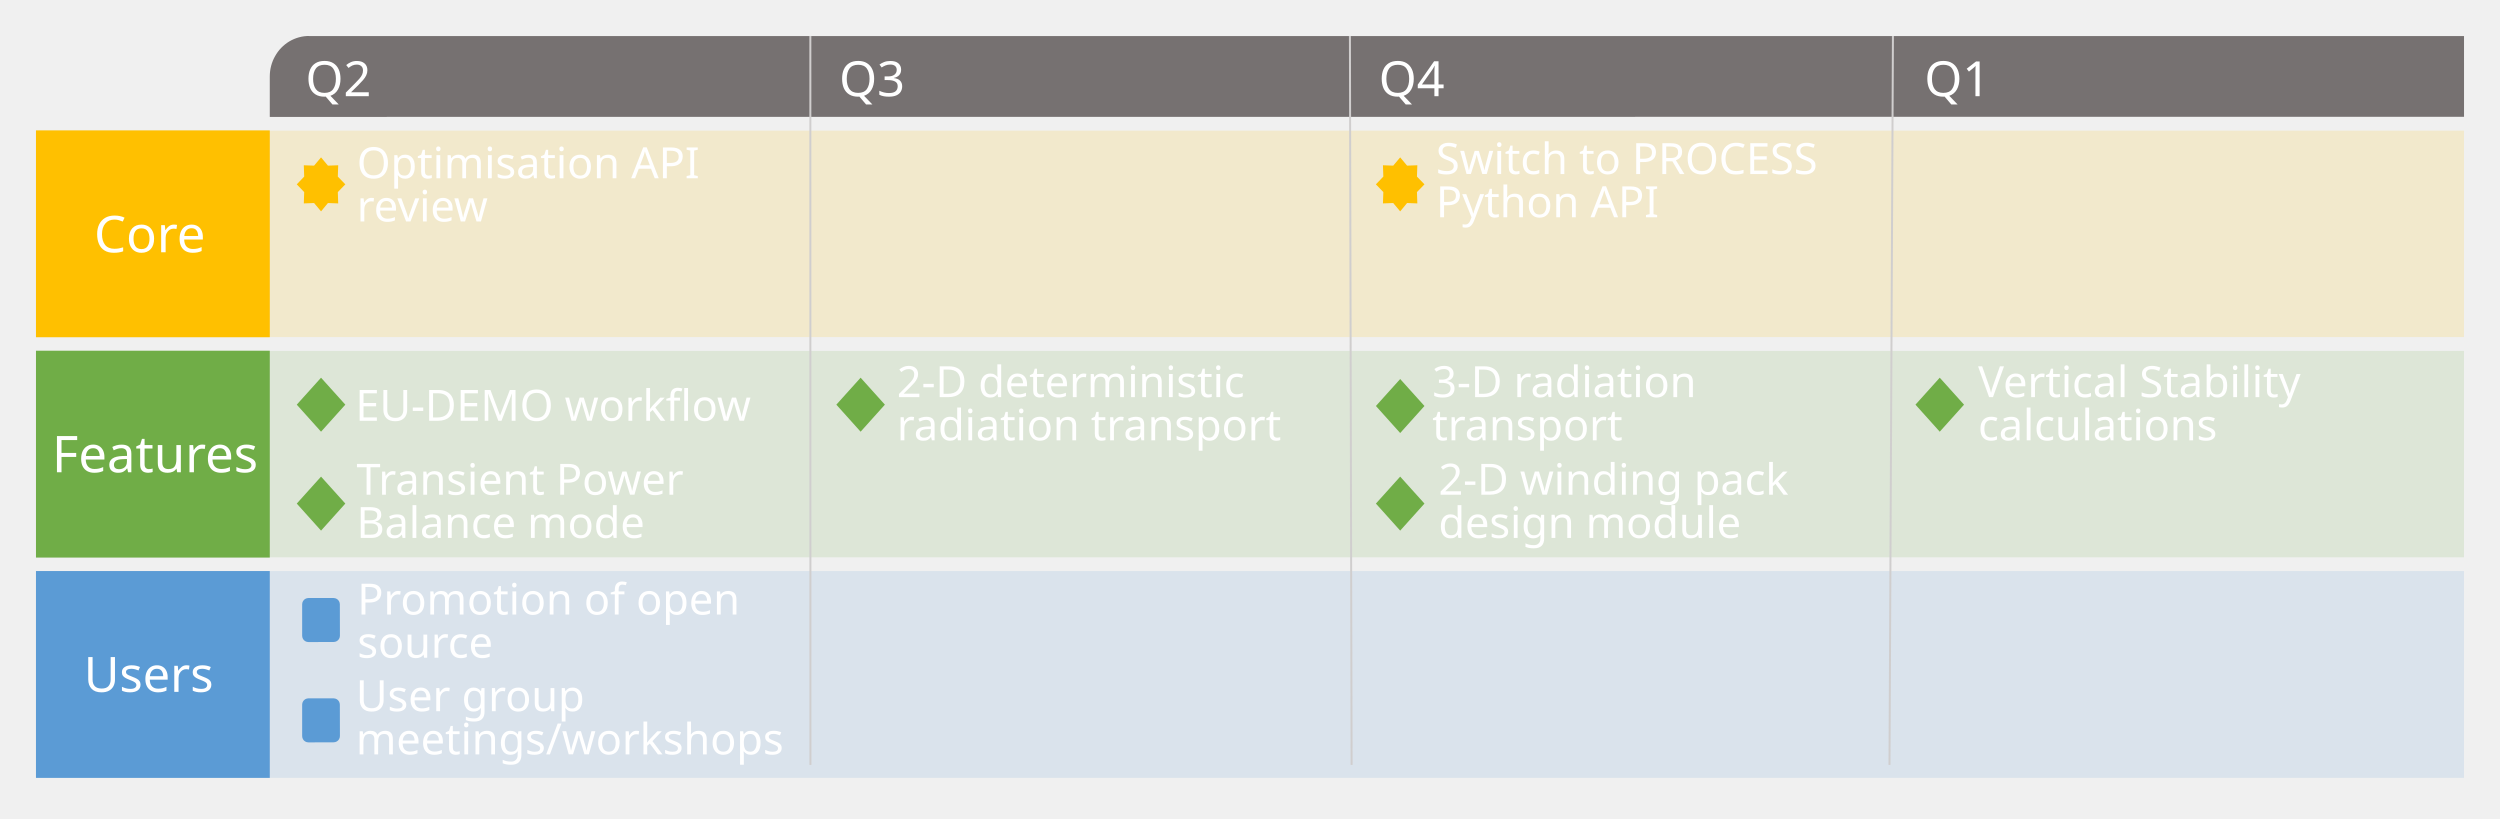
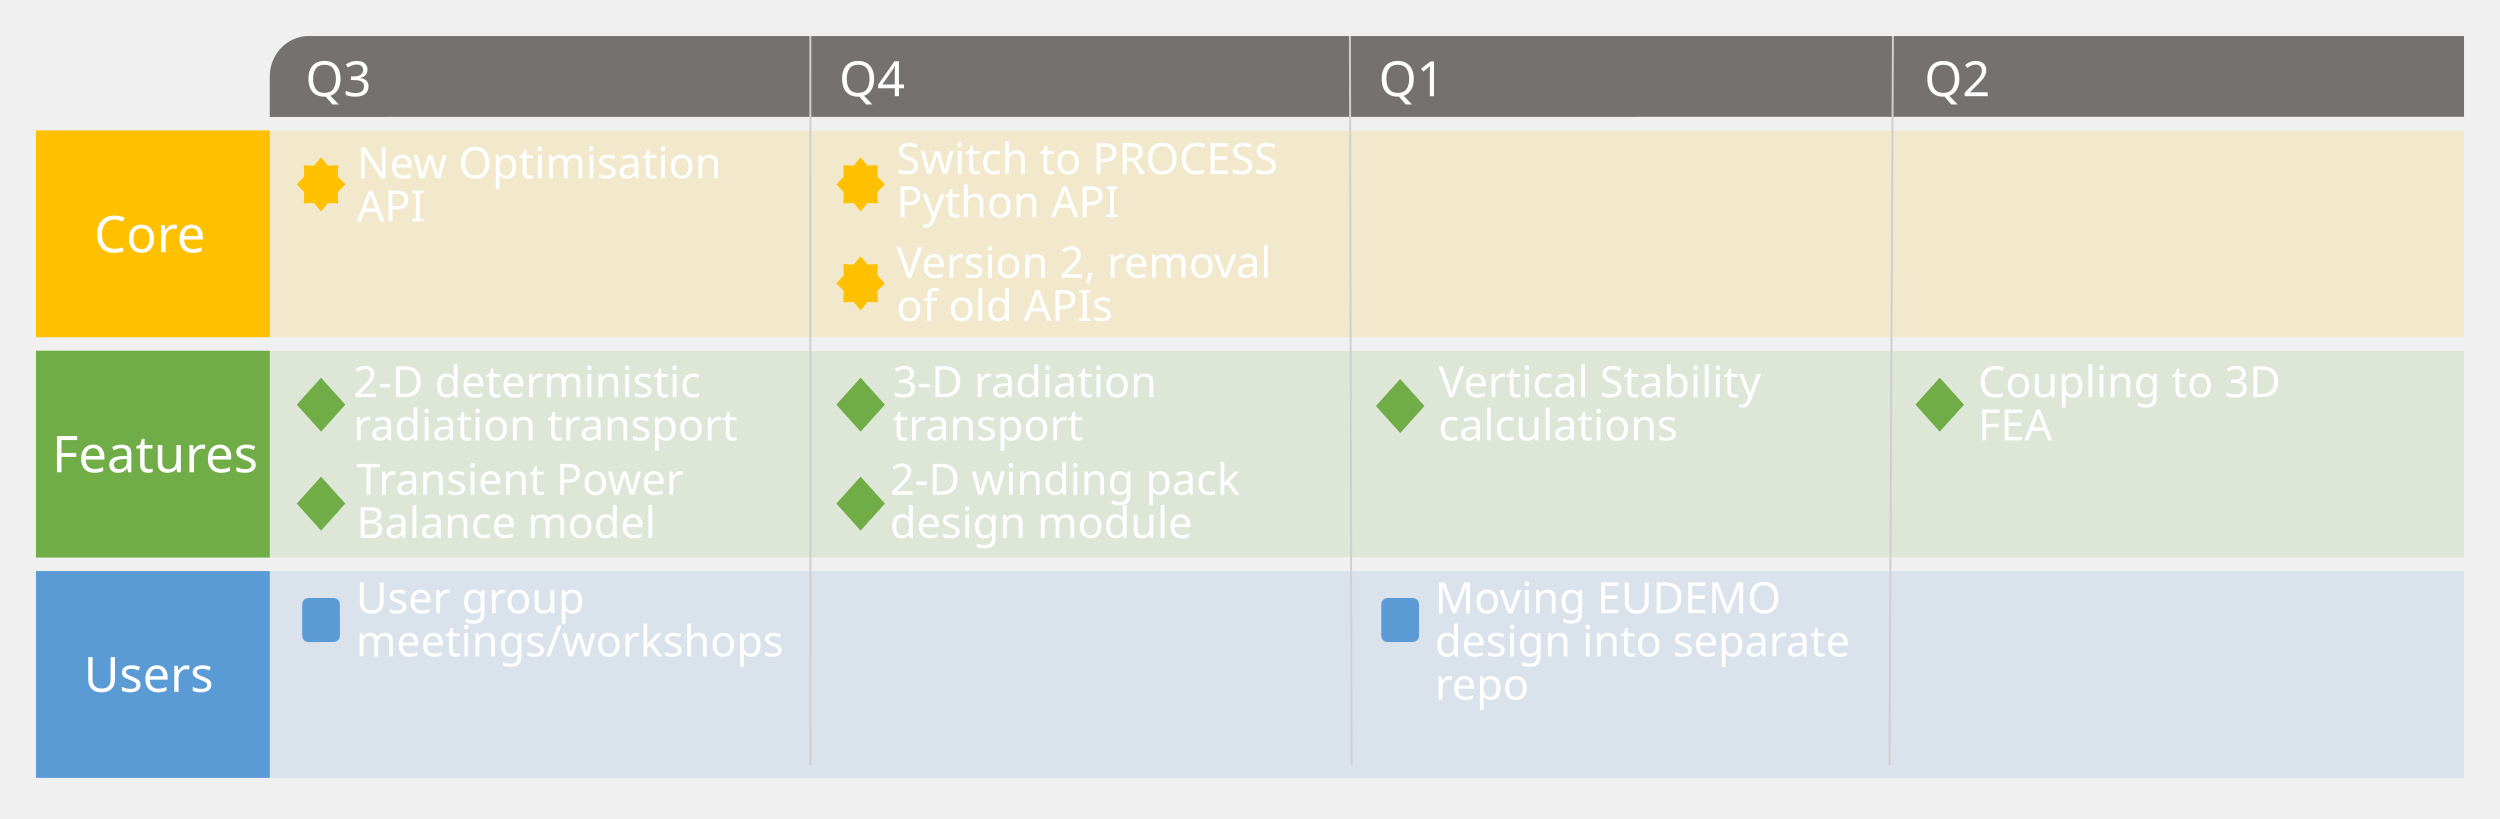
<svg xmlns="http://www.w3.org/2000/svg" width="278mm" height="91mm" viewBox="0 0 278 91" version="1.1" id="svg5">
  <defs id="defs2">
    <clipPath clipPathUnits="userSpaceOnUse" id="clipPath39">
      <path d="M 0,0.028 H 959.981 V 539.999 H 0 Z" clip-rule="evenodd" id="path37" />
    </clipPath>
    <clipPath clipPathUnits="userSpaceOnUse" id="clipPath51">
      <path d="M 30.246,125.121 H 906.18 v 71.746 H 30.246 Z" id="path49" />
    </clipPath>
    <clipPath clipPathUnits="userSpaceOnUse" id="clipPath65">
      <path d="m 30.331,201.798 h 875.934 v 75.998 H 30.331 Z" id="path63" />
    </clipPath>
    <clipPath clipPathUnits="userSpaceOnUse" id="clipPath79">
      <path d="m 30.217,282.926 h 875.962 v 75.97 H 30.217 Z" id="path77" />
    </clipPath>
  </defs>
  <g id="layer1">
    <g id="g35" clip-path="url(#clipPath39)" transform="matrix(0.3004796,0,0,-0.3004796,0.9333856,164.8634)">
      <g id="g45" transform="matrix(1.025869,0,0,1.067325,-20.82269,127.2185)">
        <g id="g47" />
        <g id="g57">
          <g clip-path="url(#clipPath51)" opacity="0.15" id="g55">
            <path d="M 468.198,125.15 H 30.246 v 71.716 H 906.151 V 125.15 Z" style="fill:#5b9bd5;fill-opacity:1;fill-rule:evenodd;stroke:none" id="path53" />
          </g>
        </g>
      </g>
      <g id="g59" transform="matrix(1.025869,0,0,1.007586,-20.90853,138.9725)">
        <g id="g61" />
        <g id="g71">
          <g clip-path="url(#clipPath65)" opacity="0.15" id="g69">
            <path d="M 468.283,201.827 H 30.331 v 75.968 h 875.905 v -75.968 z" style="fill:#70ad47;fill-opacity:1;fill-rule:evenodd;stroke:none" id="path67" />
          </g>
        </g>
      </g>
      <g id="g231-3" transform="translate(-616.5547,141.8251)" style="fill:#ffffff">
-         <text transform="matrix(1,0,0,-1,745.398,235.899)" style="font-variant:normal;font-weight:normal;font-size:15.987px;line-height:1;font-family:sans-serif;-inkscape-font-specification:sans-serif;writing-mode:lr-tb;white-space:pre;inline-size:161.734;fill:#ffffff;fill-opacity:1;fill-rule:nonzero;stroke:none" id="text235-6" xml:space="preserve">
-           <tspan x="0" y="12.146" id="tspan40046">Transient Power </tspan>
-           <tspan x="0" y="28.133" id="tspan40048">Balance mode
- </tspan>
-         </text>
-       </g>
-       <g id="g231-5" transform="translate(-16.46637,165.7943)" style="fill:#ffffff">
-         <text transform="matrix(1,0,0,-1,745.398,235.899)" style="font-variant:normal;font-weight:normal;font-size:15.987px;line-height:1;font-family:sans-serif;-inkscape-font-specification:sans-serif;writing-mode:lr-tb;white-space:pre;inline-size:145.862;fill:#ffffff;fill-opacity:1;fill-rule:nonzero;stroke:none" id="text235-3" xml:space="preserve">
-           <tspan x="0" y="0" id="tspan40050">Vertical Stability </tspan>
-           <tspan x="0" y="15.987" id="tspan40052">calculations
- </tspan>
-         </text>
-       </g>
-       <g id="g231-5-6" transform="translate(-216.1472,144.042)" style="fill:#ffffff">
-         <text transform="matrix(1,0,0,-1,745.398,253.5097)" style="font-variant:normal;font-weight:normal;font-size:15.987px;line-height:1;font-family:sans-serif;-inkscape-font-specification:sans-serif;writing-mode:lr-tb;white-space:pre;inline-size:173.576;fill:#ffffff;fill-opacity:1;fill-rule:nonzero;stroke:none" id="text235-3-2" xml:space="preserve">
-           <tspan x="0" y="31.974" id="tspan40054">2-D winding pack </tspan>
-           <tspan x="0" y="47.961" id="tspan40056">design module
- </tspan>
-         </text>
-       </g>
-       <text transform="matrix(1,0,0,-1,526.9422,401.6933)" style="font-variant:normal;font-weight:normal;font-size:15.987px;line-height:1;font-family:sans-serif;-inkscape-font-specification:sans-serif;writing-mode:lr-tb;white-space:pre;inline-size:154.221;fill:#ffffff;fill-opacity:1;fill-rule:nonzero;stroke:none" id="text325-7" xml:space="preserve">
-         <tspan x="0" y="0" id="tspan40058">3-D radiation </tspan>
-         <tspan x="0" y="15.987" id="tspan40060">transport</tspan>
+         <text transform="matrix(1,0,0,-1,745.398,235.899)" style="font-variant:normal;font-weight:normal;font-size:15.987px;line-height:1;font-family:sans-serif;-inkscape-font-specification:sans-serif;writing-mode:lr-tb;white-space:pre;inline-size:161.734;display:inline;fill:#ffffff;fill-opacity:1;fill-rule:nonzero;stroke:none" id="text235-6" xml:space="preserve">
+           <tspan x="0" y="12.146" id="tspan1465">Transient Power </tspan>
+           <tspan x="0" y="28.133" id="tspan1467">Balance model
+ </tspan>
+         </text>
+       </g>
+       <g id="g231-5" transform="translate(-216.1472,165.7943)" style="fill:#ffffff">
+         <text transform="matrix(1,0,0,-1,745.398,235.899)" style="font-variant:normal;font-weight:normal;font-size:15.987px;line-height:1;font-family:sans-serif;-inkscape-font-specification:sans-serif;writing-mode:lr-tb;white-space:pre;inline-size:145.862;display:inline;fill:#ffffff;fill-opacity:1;fill-rule:nonzero;stroke:none" id="text235-3" xml:space="preserve">
+           <tspan x="0" y="0" id="tspan1469">Vertical Stability </tspan>
+           <tspan x="0" y="15.987" id="tspan1471">calculations
+ </tspan>
+         </text>
+       </g>
+       <g id="g231-5-6" transform="translate(-419.1544,144.042)" style="fill:#ffffff">
+         <text transform="matrix(1,0,0,-1,745.398,253.5097)" style="font-variant:normal;font-weight:normal;font-size:15.987px;line-height:1;font-family:sans-serif;-inkscape-font-specification:sans-serif;writing-mode:lr-tb;white-space:pre;inline-size:173.576;display:inline;fill:#ffffff;fill-opacity:1;fill-rule:nonzero;stroke:none" id="text235-3-2" xml:space="preserve">
+           <tspan x="0" y="31.974" id="tspan1473">2-D winding pack </tspan>
+           <tspan x="0" y="47.961" id="tspan1475">design module
+ </tspan>
+         </text>
+       </g>
+       <text transform="matrix(1,0,0,-1,327.2622,401.6933)" style="font-variant:normal;font-weight:normal;font-size:15.987px;line-height:1;font-family:sans-serif;-inkscape-font-specification:sans-serif;writing-mode:lr-tb;white-space:pre;inline-size:154.221;display:inline;fill:#ffffff;fill-opacity:1;fill-rule:nonzero;stroke:none" id="text325-7" xml:space="preserve">
+         <tspan x="0" y="0" id="tspan1477">3-D radiation </tspan>
+         <tspan x="0" y="15.987" id="tspan1479">transport</tspan>
      </text>
      <g id="g73" transform="matrix(1.002688,0,0,1.007958,0.1820512,138.6613)">
        <g id="g75" />
        <g id="g85" transform="matrix(1.023084,0,0,1,-20.91773,0)">
          <g clip-path="url(#clipPath79)" opacity="0.15" id="g83">
            <path d="M 468.198,282.954 H 30.217 v 75.94 h 875.934 v -75.94 z" style="fill:#ffc000;fill-opacity:1;fill-rule:evenodd;stroke:none" id="path81" />
          </g>
        </g>
      </g>
      <path d="m 111.198,535.326 h 797.566 v 0 l 0.005,-29.879 -812.035,-0.044 v 0 14.976 0 c 0,2.634 0.658,5.209 1.945,7.474 1.26,2.293 3.095,4.162 5.287,5.492 2.219,1.302 4.711,2.01 7.26,2.01 z" style="fill:#767171;fill-opacity:1;fill-rule:evenodd;stroke:none;stroke-width:0.982" id="path87" />
      <path d="M 53.489,260.794 H 10.206 v 76.544 h 86.528 v -76.544 z" style="fill:#5b9bd5;fill-opacity:1;fill-rule:evenodd;stroke:none;stroke-width:1.192" id="path89" />
      <path d="M 53.49,342.331 H 10.207 v 76.544 h 86.528 v -76.544 z" style="fill:#70ad47;fill-opacity:1;fill-rule:evenodd;stroke:none;stroke-width:1.159" id="path91" />
      <path d="M 53.489,423.867 H 10.206 v 76.544 h 86.528 v -76.544 z" style="fill:#ffc000;fill-opacity:1;fill-rule:evenodd;stroke:none;stroke-width:1.159" id="path93" />
      <g id="g95" transform="translate(-6.722659,140.4876)">
        <path d="m 303.506,394.866 0.028,-269.773" style="fill:none;stroke:#d0cece;stroke-width:0.737;stroke-linecap:butt;stroke-linejoin:miter;stroke-miterlimit:3.864;stroke-dasharray:none;stroke-opacity:1" id="path97" />
      </g>
      <g id="g99" transform="translate(-5.466883,140.4876)">
        <path d="m 501.931,394.866 0.623,-269.773" style="fill:none;stroke:#d0cece;stroke-width:0.737;stroke-linecap:butt;stroke-linejoin:miter;stroke-miterlimit:3.864;stroke-dasharray:none;stroke-opacity:1" id="path101" />
      </g>
      <g id="g103" transform="translate(-8.321109,140.4876)">
        <path d="M 705.742,394.866 704.466,125.093" style="fill:none;stroke:#d0cece;stroke-width:0.737;stroke-linecap:butt;stroke-linejoin:miter;stroke-miterlimit:3.864;stroke-dasharray:none;stroke-opacity:1" id="path105" />
      </g>
      <path d="m 106.718,398.913 8.985,9.978 8.986,-9.978 -8.986,-10.006 z" style="fill:#70ad47;fill-opacity:1;fill-rule:evenodd;stroke:none" id="path109" />
      <path d="m 108.715,325.031 v 0 c 0,0.397 0.114,0.822 0.312,1.162 0.198,0.369 0.51,0.652 0.85,0.85 0.369,0.199 0.766,0.312 1.163,0.312 h 9.299 v 0 c 0.397,0 0.822,-0.113 1.162,-0.312 0.369,-0.198 0.652,-0.51 0.851,-0.85 0.198,-0.368 0.312,-0.765 0.312,-1.162 v 0 l 0.028,-11.622 v 0 c 0,-0.397 -0.113,-0.822 -0.312,-1.162 -0.198,-0.369 -0.51,-0.652 -0.85,-0.851 -0.369,-0.198 -0.766,-0.312 -1.162,-0.312 l -9.328,-0.028 v 0 c -0.397,0 -0.823,0.113 -1.163,0.312 -0.368,0.198 -0.652,0.51 -0.85,0.85 -0.198,0.369 -0.312,0.766 -0.312,1.163 z" style="fill:#5b9bd5;fill-opacity:1;fill-rule:evenodd;stroke:none;stroke-width:1" id="path111" />
      <path d="m 106.718,362.305 8.986,9.978 8.986,-9.978 -8.986,-10.007 z" style="fill:#70ad47;fill-opacity:1;fill-rule:evenodd;stroke:none" id="path113" />
      <path d="m 306.399,398.913 8.986,9.978 8.986,-9.978 -8.986,-10.006 z" style="fill:#70ad47;fill-opacity:1;fill-rule:evenodd;stroke:none" id="path115" />
      <path d="m 705.76,398.913 8.986,9.978 8.986,-9.978 -8.986,-10.007 z" style="fill:#70ad47;fill-opacity:1;fill-rule:evenodd;stroke:none" id="path117" />
      <path d="m 106.718,480.449 2.749,2.863 -0.142,4.195 3.799,-0.142 2.579,3.062 2.552,-3.062 3.798,0.142 -0.142,-4.195 2.778,-2.863 -2.778,-2.863 0.142,-4.195 -3.798,0.141 -2.552,-3.089 -2.579,3.089 -3.799,-0.141 0.142,4.195 z" style="fill:#ffc000;fill-opacity:1;fill-rule:evenodd;stroke:none" id="path119" />
-       <path d="m 108.715,287.904 v 0 c 0,0.397 0.113,0.822 0.312,1.162 0.198,0.368 0.51,0.652 0.85,0.85 0.369,0.199 0.766,0.312 1.162,0.312 h 9.3 v 0 c 0.397,0 0.822,-0.113 1.162,-0.312 0.369,-0.198 0.652,-0.51 0.851,-0.85 0.198,-0.369 0.311,-0.765 0.311,-1.162 v 0 l 0.029,-11.622 v 0 c 0,-0.397 -0.114,-0.822 -0.312,-1.162 -0.198,-0.369 -0.51,-0.652 -0.85,-0.851 -0.369,-0.198 -0.766,-0.312 -1.163,-0.312 l -9.328,-0.028 v 0 c -0.396,0 -0.822,0.113 -1.162,0.312 -0.368,0.198 -0.652,0.51 -0.85,0.85 -0.199,0.369 -0.312,0.766 -0.312,1.162 z" style="fill:#5b9bd5;fill-opacity:1;fill-rule:evenodd;stroke:none;stroke-width:1" id="path123" />
      <path d="m 506.08,398.422 8.986,9.977 8.986,-9.977 -8.986,-10.007 z" style="fill:#70ad47;fill-opacity:1;fill-rule:evenodd;stroke:none" id="path127" />
-       <path d="m 506.08,362.306 8.986,9.977 8.986,-9.977 -8.986,-10.007 z" style="fill:#70ad47;fill-opacity:1;fill-rule:evenodd;stroke:none" id="path127-5" />
      <g id="g129" transform="translate(-14.85231,134.8223)" style="fill:#ffffff">
        <text transform="scale(1,-1)" style="font-variant:normal;font-weight:normal;font-size:18px;font-family:sans-serif;-inkscape-font-specification:sans-serif;writing-mode:lr-tb;fill:#ffffff;fill-opacity:1;fill-rule:nonzero;stroke:none" id="text133" x="42.777" y="-157.811">
          <tspan x="42.777" y="-157.811" id="tspan131">Users</tspan>
        </text>
      </g>
      <g id="g135" transform="translate(-5.622617,137.8143)" style="fill:#ffffff">
        <text transform="scale(1,-1)" style="font-variant:normal;font-weight:normal;font-size:18.785px;font-family:sans-serif;-inkscape-font-specification:sans-serif;writing-mode:lr-tb;fill:#ffffff;fill-opacity:1;fill-rule:nonzero;stroke:none" id="text139" x="21.767" y="-236.074">
          <tspan x="21.767" id="tspan137" y="-236.074" style="font-size:18.785px;fill:#ffffff">Features</tspan>
        </text>
      </g>
      <g id="g141" transform="translate(0,136.4485)" />
      <g id="g147" transform="translate(-10.19188,141.5911)" style="fill:#ffffff">
        <text transform="matrix(1,0,0,-1,41.896,313.71)" style="font-variant:normal;font-weight:normal;font-size:18.785px;font-family:sans-serif;-inkscape-font-specification:sans-serif;writing-mode:lr-tb;fill:#ffffff;fill-opacity:1;fill-rule:nonzero;stroke:none" id="text151">
          <tspan x="0" y="0" id="tspan149" style="font-size:18.785px;fill:#ffffff">Core</tspan>
        </text>
      </g>
      <g id="g153" transform="translate(0.249601,140.4876)">
        <text transform="matrix(1,0,0,-1,109.701,372.586)" style="font-variant:normal;font-weight:normal;font-size:18px;font-family:sans-serif;-inkscape-font-specification:sans-serif;writing-mode:lr-tb;fill:#ffffff;fill-opacity:1;fill-rule:nonzero;stroke:none" id="text157">
-           <tspan x="0" y="0" id="tspan155">Q2</tspan>
+           <tspan x="0" y="0" id="tspan155">Q3</tspan>
        </text>
      </g>
      <g id="g159" transform="translate(0.249601,140.4876)">
        <text transform="matrix(1,0,0,-1,307.191,372.586)" style="font-variant:normal;font-weight:normal;font-size:18px;font-family:sans-serif;-inkscape-font-specification:sans-serif;writing-mode:lr-tb;fill:#ffffff;fill-opacity:1;fill-rule:nonzero;stroke:none" id="text163">
-           <tspan x="0" y="0" id="tspan161">Q3</tspan>
-         </text>
-       </g>
-       <g id="g165" transform="translate(-6.406424,134.6132)" style="fill:#ffffff">
-         <text transform="matrix(1,0,0,-1,135.5541,186.6254)" style="font-variant:normal;font-weight:normal;font-size:15.987px;line-height:1;font-family:sans-serif;-inkscape-font-specification:sans-serif;writing-mode:lr-tb;white-space:pre;inline-size:164.091;fill:#ffffff;fill-opacity:1;fill-rule:nonzero;stroke:none" id="text169" xml:space="preserve">
-           <tspan x="0" y="0" id="tspan40062">Promotion of open </tspan>
-           <tspan x="0" y="15.987" id="tspan40064">source</tspan>
-         </text>
-       </g>
-       <g id="g219" transform="translate(-215.2558,127.9279)" style="fill:#ffffff">
-         <text transform="matrix(1,0,0,-1,343.701,265.011)" style="font-variant:normal;font-weight:normal;font-size:15.987px;font-family:sans-serif;-inkscape-font-specification:sans-serif;writing-mode:lr-tb;white-space:pre;inline-size:155.831;fill:#ffffff;fill-opacity:1;fill-rule:nonzero;stroke:none" id="text223" xml:space="preserve">
-           <tspan x="0" y="0" id="tspan40066">EU-DEMO workflow</tspan>
-         </text>
-       </g>
-       <g id="g231" transform="translate(-416.5851,177.9407)" style="fill:#ffffff">
-         <text transform="matrix(1,0,0,-1,745.398,235.899)" style="font-variant:normal;font-weight:normal;font-size:15.987px;line-height:1;font-family:sans-serif;-inkscape-font-specification:sans-serif;writing-mode:lr-tb;white-space:pre;inline-size:161.734;fill:#ffffff;fill-opacity:1;fill-rule:nonzero;stroke:none" id="text235" xml:space="preserve">
-           <tspan x="0" y="12.146" id="tspan40068">2-D deterministic </tspan>
-           <tspan x="0" y="28.133" id="tspan40070">radiation transport</tspan>
+           <tspan x="0" y="0" id="tspan161">Q4</tspan>
+         </text>
+       </g>
+       <g id="g231" transform="translate(-617.7728,177.9407)">
+         <text transform="matrix(1,0,0,-1,745.398,235.899)" style="font-variant:normal;font-weight:normal;font-size:15.987px;line-height:1;font-family:sans-serif;-inkscape-font-specification:sans-serif;writing-mode:lr-tb;white-space:pre;inline-size:161.734;display:inline;fill:#ffffff;fill-opacity:1;fill-rule:nonzero;stroke:none" id="text235" xml:space="preserve">
+           <tspan x="0" y="12.146" id="tspan1481">2-D deterministic </tspan>
+           <tspan x="0" y="28.133" id="tspan1483">radiation transport</tspan>
        </text>
      </g>
      <g id="g237" transform="translate(0.249601,140.4876)">
-         <text transform="matrix(1,0,0,-1,745.398,216.794)" style="font-variant:normal;font-weight:normal;font-size:15.987px;font-family:sans-serif;-inkscape-font-specification:sans-serif;writing-mode:lr-tb;white-space:pre;inline-size:130.712;fill:#000000;fill-opacity:1;fill-rule:nonzero;stroke:none" id="text241" xml:space="preserve" />
+         <text transform="matrix(1,0,0,-1,745.398,216.794)" style="font-variant:normal;font-weight:normal;font-size:15.987px;font-family:sans-serif;-inkscape-font-specification:sans-serif;writing-mode:lr-tb;white-space:pre;inline-size:130.712;display:inline;fill:#000000;fill-opacity:1;fill-rule:nonzero;stroke:none" id="text241" xml:space="preserve" />
      </g>
      <g id="g243" transform="translate(0.249601,140.4876)">
        <text transform="matrix(1,0,0,-1,745.398,197.603)" style="font-variant:normal;font-weight:normal;font-size:15.987px;font-family:sans-serif;-inkscape-font-specification:sans-serif;writing-mode:lr-tb;fill:#000000;fill-opacity:1;fill-rule:nonzero;stroke:none" id="text247">
          <tspan id="tspan245" x="0" y="0" />
        </text>
      </g>
      <g id="g255" transform="translate(0,136.4485)" />
-       <g id="g261" transform="translate(-412.8773,96.08093)" style="fill:#ffffff">
-         <text transform="matrix(1,0,0,-1,541.502,189.3966)" style="font-variant:normal;font-weight:normal;font-size:15.987px;line-height:1;font-family:sans-serif;-inkscape-font-specification:sans-serif;writing-mode:lr-tb;white-space:pre;inline-size:179.43;fill:#ffffff;fill-opacity:1;fill-rule:nonzero;stroke:none" id="text265" xml:space="preserve">
-           <tspan x="0" y="0" id="tspan40072">User group
- </tspan>
-           <tspan x="0" y="15.987" id="tspan40074">meetings/workshops</tspan>
+       <g id="g261" transform="translate(-412.8773,132.3338)" style="fill:#ffffff">
+         <text transform="matrix(1,0,0,-1,541.502,189.3966)" style="font-variant:normal;font-weight:normal;font-size:15.987px;line-height:1;font-family:sans-serif;-inkscape-font-specification:sans-serif;writing-mode:lr-tb;white-space:pre;inline-size:179.43;display:inline;fill:#ffffff;fill-opacity:1;fill-rule:nonzero;stroke:none" id="text265" xml:space="preserve">
+           <tspan x="0" y="0" id="tspan1485">User group
+ </tspan>
+           <tspan x="0" y="15.987" id="tspan1487">meetings/workshops</tspan>
        </text>
      </g>
      <g id="g267" transform="translate(0.249601,140.4876)">
        <text transform="matrix(1,0,0,-1,541.502,172.29)" style="font-variant:normal;font-weight:normal;font-size:15.987px;font-family:sans-serif;-inkscape-font-specification:sans-serif;writing-mode:lr-tb;fill:#000000;fill-opacity:1;fill-rule:nonzero;stroke:none" id="text271">
          <tspan id="tspan269" x="0" y="0" />
        </text>
      </g>
      <g id="g303" transform="translate(0.249601,140.4876)">
        <text transform="matrix(1,0,0,-1,545.102,241.398)" style="font-variant:normal;font-weight:normal;font-size:15.987px;font-family:sans-serif;-inkscape-font-specification:sans-serif;writing-mode:lr-tb;fill:#000000;fill-opacity:1;fill-rule:nonzero;stroke:none" id="text307">
          <tspan id="tspan305" x="0" y="0" />
        </text>
      </g>
      <g id="g309" transform="translate(0.249601,140.4876)">
        <text transform="matrix(1,0,0,-1,506.891,372.586)" style="font-variant:normal;font-weight:normal;font-size:18px;font-family:sans-serif;-inkscape-font-specification:sans-serif;writing-mode:lr-tb;fill:#ffffff;fill-opacity:1;fill-rule:nonzero;stroke:none" id="text313">
-           <tspan x="0" y="0" id="tspan311">Q4</tspan>
+           <tspan x="0" y="0" id="tspan311">Q1</tspan>
        </text>
      </g>
      <g id="g315" transform="translate(0.249601,140.4876)">
        <text transform="matrix(1,0,0,-1,708.803,372.586)" style="font-variant:normal;font-weight:normal;font-size:18px;font-family:sans-serif;-inkscape-font-specification:sans-serif;writing-mode:lr-tb;fill:#ffffff;fill-opacity:1;fill-rule:nonzero;stroke:none" id="text319">
-           <tspan x="0" y="0" id="tspan317">Q1</tspan>
+           <tspan x="0" y="0" id="tspan317">Q2</tspan>
        </text>
      </g>
      <g id="g321" transform="translate(-416.7889,101.6848)">
-         <text transform="matrix(1,0,0,-1,545.6322,264.189)" style="font-variant:normal;font-weight:normal;font-size:15.987px;line-height:1;font-family:sans-serif;-inkscape-font-specification:sans-serif;writing-mode:lr-tb;white-space:pre;inline-size:154.221;fill:#000000;fill-opacity:1;fill-rule:nonzero;stroke:none" id="text325" xml:space="preserve" />
+         <text transform="matrix(1,0,0,-1,545.6322,264.189)" style="font-variant:normal;font-weight:normal;font-size:15.987px;line-height:1;font-family:sans-serif;-inkscape-font-specification:sans-serif;writing-mode:lr-tb;white-space:pre;inline-size:154.221;display:inline;fill:#000000;fill-opacity:1;fill-rule:nonzero;stroke:none" id="text325" xml:space="preserve" />
      </g>
      <g id="g327" transform="translate(0.249601,140.4876)">
        <text transform="matrix(1,0,0,-1,745.313,245.112)" style="font-variant:normal;font-weight:normal;font-size:15.987px;font-family:sans-serif;-inkscape-font-specification:sans-serif;writing-mode:lr-tb;fill:#000000;fill-opacity:1;fill-rule:nonzero;stroke:none" id="text331">
          <tspan id="tspan329" x="0" y="0" />
        </text>
      </g>
-       <path d="m 506.08,480.449 2.75,2.863 -0.142,4.196 3.798,-0.142 2.58,3.061 2.551,-3.061 3.798,0.142 -0.141,-4.196 2.778,-2.863 -2.778,-2.863 0.141,-4.195 -3.798,0.142 -2.551,-3.09 -2.58,3.09 -3.798,-0.142 0.142,4.195 z" style="fill:#ffc000;fill-opacity:1;fill-rule:evenodd;stroke:none" id="path353" />
-       <g id="g355" transform="translate(-411.6318,138.7266)">
-         <text transform="matrix(1,0,0,-1,939.9537,345.529)" style="font-variant:normal;font-weight:normal;font-size:15.987px;line-height:1;font-family:sans-serif;-inkscape-font-specification:sans-serif;writing-mode:lr-tb;white-space:pre;inline-size:155.261;fill:#ffffff;fill-opacity:1;fill-rule:nonzero;stroke:none" id="text359" xml:space="preserve">
-           <tspan x="0" y="0" id="tspan40076">Switch to PROCESS </tspan>
-           <tspan x="0" y="15.987" id="tspan40078">Python API</tspan>
+       <path d="m 306.399,480.449 2.75,2.863 -0.142,4.196 3.798,-0.142 2.58,3.061 2.551,-3.061 3.798,0.142 -0.141,-4.196 2.778,-2.863 -2.778,-2.863 0.141,-4.195 -3.798,0.142 -2.551,-3.09 -2.58,3.09 -3.798,-0.142 0.142,4.195 z" style="fill:#ffc000;fill-opacity:1;fill-rule:evenodd;stroke:none" id="path353" />
+       <g id="g355" transform="translate(-611.3125,138.7266)" style="fill:#ffffff">
+         <text transform="matrix(1,0,0,-1,939.9537,345.529)" style="font-variant:normal;font-weight:normal;font-size:15.987px;line-height:1;font-family:sans-serif;-inkscape-font-specification:sans-serif;writing-mode:lr-tb;white-space:pre;inline-size:155.261;display:inline;fill:#ffffff;fill-opacity:1;fill-rule:nonzero;stroke:none" id="text359" xml:space="preserve">
+           <tspan x="0" y="0" id="tspan1489">Switch to PROCESS </tspan>
+           <tspan x="0" y="15.987" id="tspan1491">Python API</tspan>
        </text>
      </g>
      <g id="g355-3" transform="translate(-611.3188,140.6812)" style="fill:#ffffff">
-         <text transform="matrix(1,0,0,-1,740.2729,342.0068)" style="font-variant:normal;font-weight:normal;font-size:15.987px;line-height:1;font-family:sans-serif;-inkscape-font-specification:sans-serif;writing-mode:lr-tb;white-space:pre;inline-size:155.261;fill:#ffffff;fill-opacity:1;fill-rule:nonzero;stroke:none" id="text359-6" xml:space="preserve">
-           <tspan x="0" y="0" id="tspan40080">Optimisation API </tspan>
-           <tspan x="0" y="15.987" id="tspan40082">review</tspan>
+         <text transform="matrix(1,0,0,-1,740.2729,342.0068)" style="font-variant:normal;font-weight:normal;font-size:15.987px;line-height:1;font-family:sans-serif;-inkscape-font-specification:sans-serif;writing-mode:lr-tb;white-space:pre;inline-size:155.261;display:inline;fill:#ffffff;fill-opacity:1;fill-rule:nonzero;stroke:none" id="text359-6" xml:space="preserve">
+           <tspan x="0" y="0" id="tspan1493">New Optimisation </tspan>
+           <tspan x="0" y="15.987" id="tspan1495">API</tspan>
+         </text>
+       </g>
+       <path d="m 306.399,362.305 8.986,9.978 8.986,-9.978 -8.986,-10.007 z" style="fill:#70ad47;fill-opacity:1;fill-rule:evenodd;stroke:none" id="path544" />
+       <g id="g552" transform="translate(-16.46637,165.7943)" style="fill:#ffffff">
+         <text transform="matrix(1,0,0,-1,745.398,235.899)" style="font-variant:normal;font-weight:normal;font-size:15.987px;line-height:1;font-family:sans-serif;-inkscape-font-specification:sans-serif;writing-mode:lr-tb;white-space:pre;inline-size:145.862;display:inline;fill:#ffffff;fill-opacity:1;fill-rule:nonzero;stroke:none" id="text550" xml:space="preserve">
+           <tspan x="0" y="0" id="tspan1497">Coupling to 3D </tspan>
+           <tspan x="0" y="15.987" id="tspan1499">FEA
+ </tspan>
+         </text>
+       </g>
+       <path d="m 508.076,325.031 v 0 c 0,0.397 0.114,0.822 0.312,1.162 0.198,0.369 0.51,0.652 0.85,0.85 0.369,0.199 0.766,0.312 1.163,0.312 h 9.299 v 0 c 0.397,0 0.822,-0.113 1.162,-0.312 0.369,-0.198 0.652,-0.51 0.851,-0.85 0.198,-0.368 0.312,-0.765 0.312,-1.162 v 0 l 0.028,-11.622 v 0 c 0,-0.397 -0.113,-0.822 -0.312,-1.162 -0.198,-0.369 -0.51,-0.652 -0.85,-0.851 -0.369,-0.198 -0.766,-0.312 -1.162,-0.312 l -9.328,-0.028 v 0 c -0.397,0 -0.823,0.113 -1.163,0.312 -0.368,0.198 -0.652,0.51 -0.85,0.85 -0.198,0.369 -0.312,0.766 -0.312,1.163 z" style="fill:#5b9bd5;fill-opacity:1;fill-rule:evenodd;stroke:none;stroke-width:1" id="path554" />
+       <g id="g562" transform="translate(-13.57819,132.3338)" style="fill:#ffffff">
+         <text transform="matrix(1,0,0,-1,541.502,189.3966)" style="font-variant:normal;font-weight:normal;font-size:15.987px;line-height:1;font-family:sans-serif;-inkscape-font-specification:sans-serif;writing-mode:lr-tb;white-space:pre;inline-size:179.43;display:inline;fill:#ffffff;fill-opacity:1;fill-rule:nonzero;stroke:none" id="text560" xml:space="preserve">
+           <tspan x="0" y="0" id="tspan1501">Moving EUDEMO </tspan>
+           <tspan x="0" y="15.987" id="tspan1503">design into separate </tspan>
+           <tspan x="0" y="31.974" id="tspan1505">repo</tspan>
+         </text>
+       </g>
+       <path d="m 306.399,443.841 2.75,2.863 -0.142,4.196 3.798,-0.142 2.58,3.061 2.551,-3.061 3.798,0.142 -0.141,-4.196 2.778,-2.863 -2.778,-2.863 0.141,-4.195 -3.798,0.142 -2.551,-3.09 -2.58,3.09 -3.798,-0.142 0.142,4.195 z" style="fill:#ffc000;fill-opacity:1;fill-rule:evenodd;stroke:none" id="path728" />
+       <g id="g736" transform="translate(-611.3125,100.3565)" style="fill:#ffffff">
+         <text transform="matrix(1,0,0,-1,939.9537,345.529)" style="font-variant:normal;font-weight:normal;font-size:15.987px;line-height:1;font-family:sans-serif;-inkscape-font-specification:sans-serif;writing-mode:lr-tb;white-space:pre;inline-size:168.194;display:inline;fill:#ffffff;fill-opacity:1;fill-rule:nonzero;stroke:none" id="text734" xml:space="preserve">
+           <tspan x="0" y="0" id="tspan1507">Version 2, removal </tspan>
+           <tspan x="0" y="15.987" id="tspan1509">of old APIs</tspan>
        </text>
      </g>
    </g>
  </g>
</svg>
